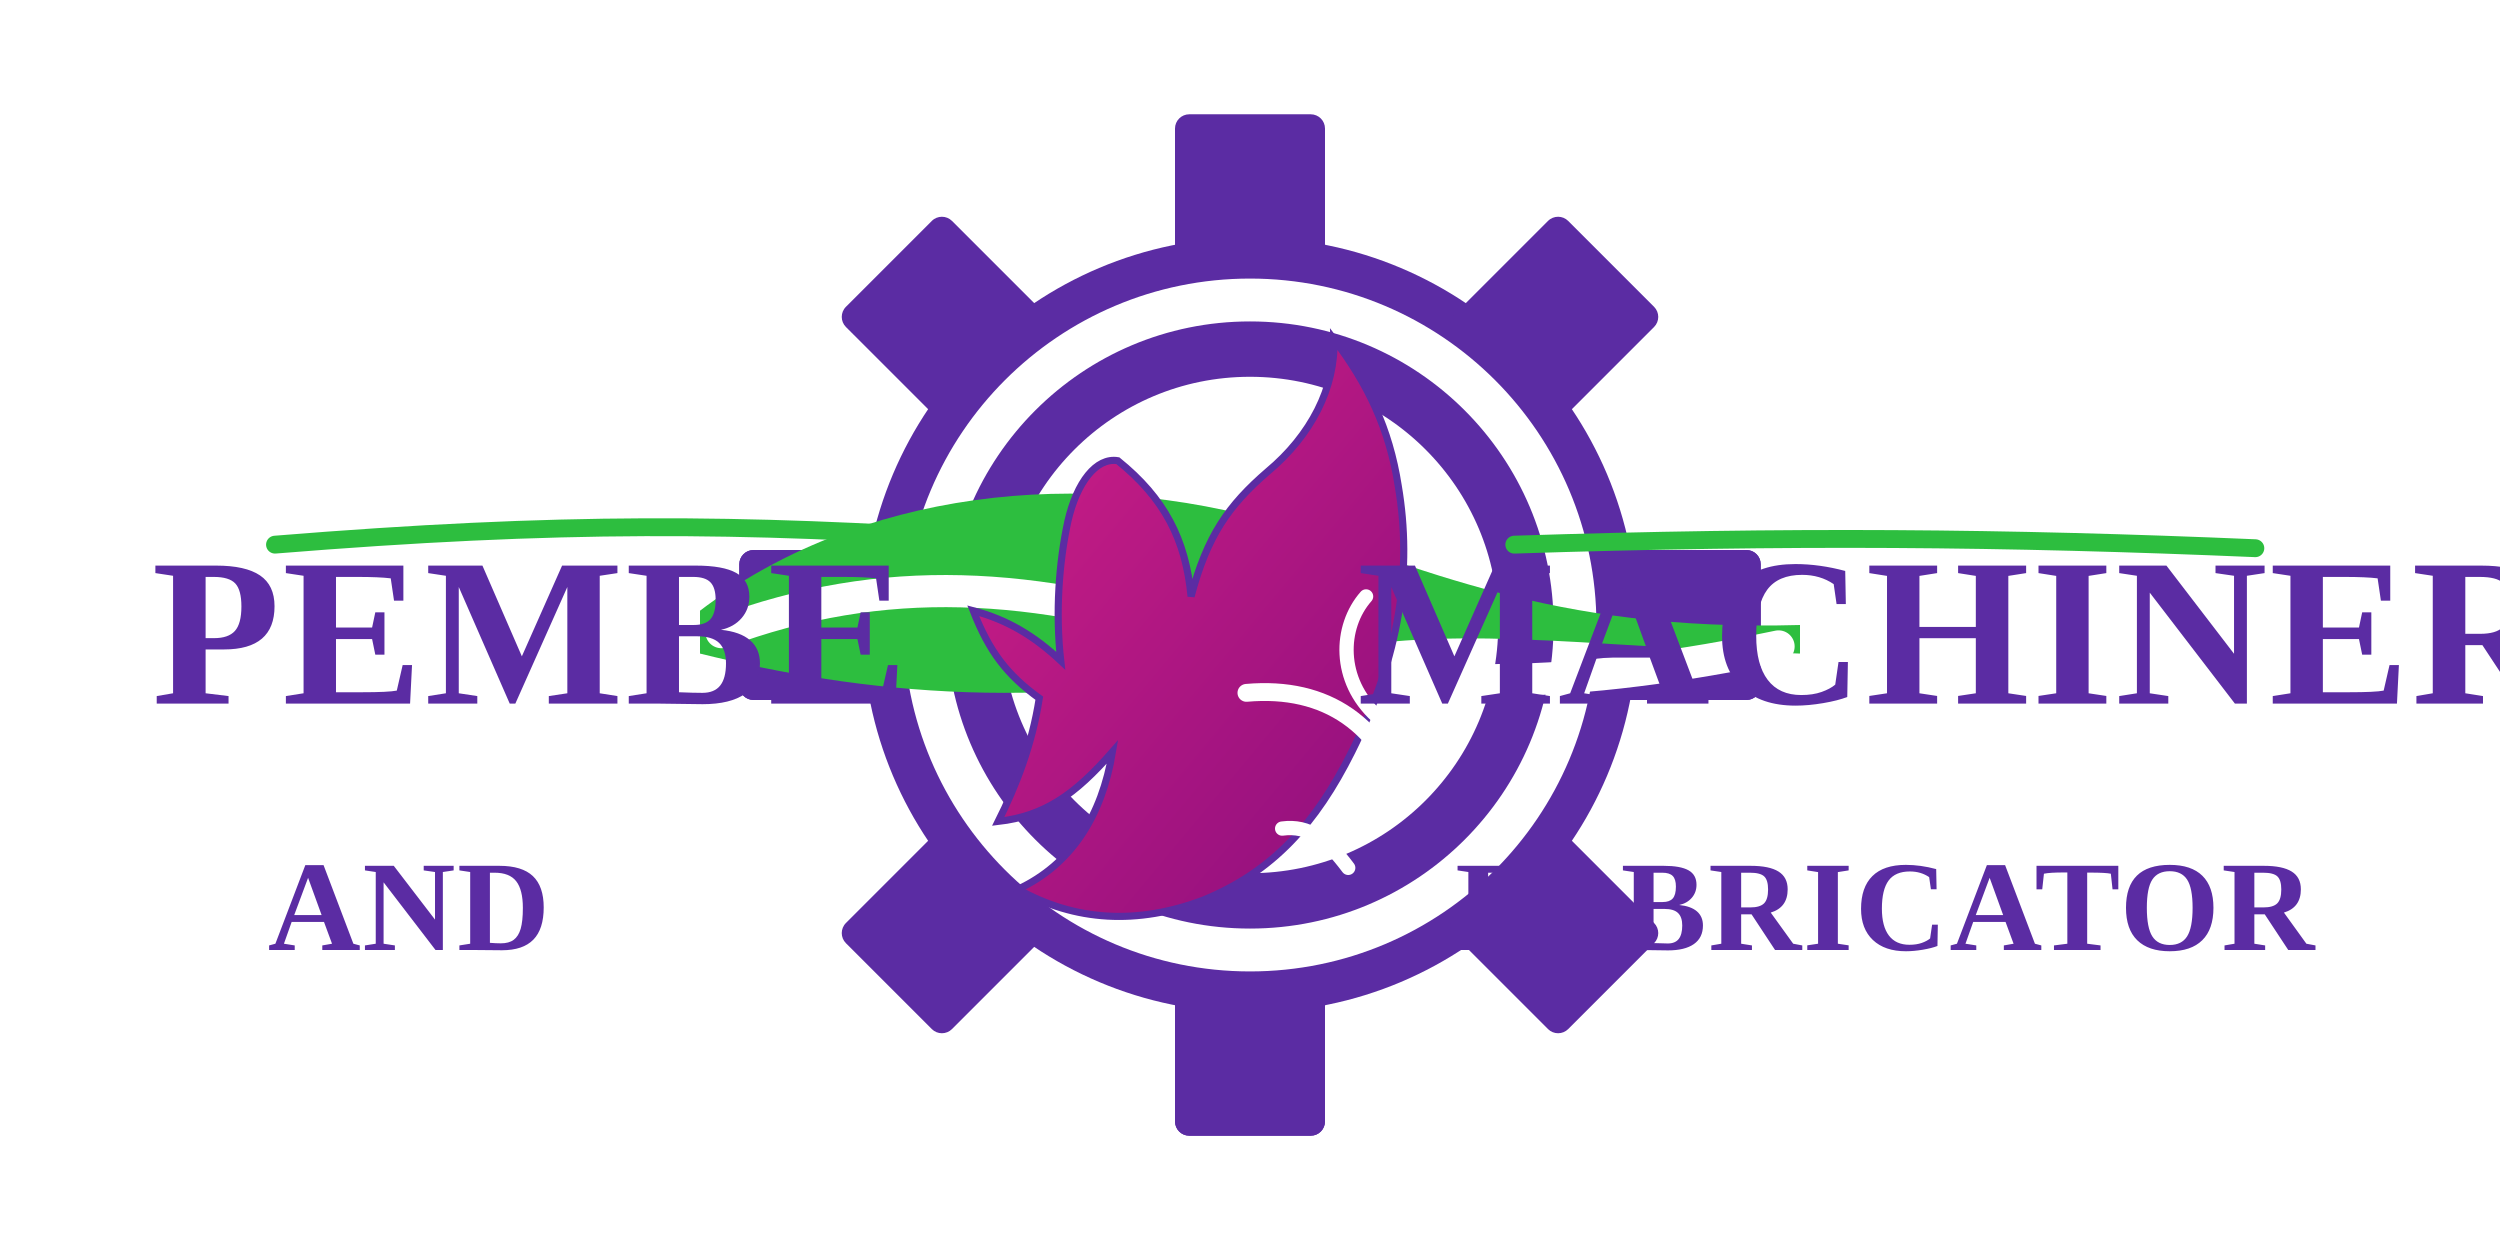
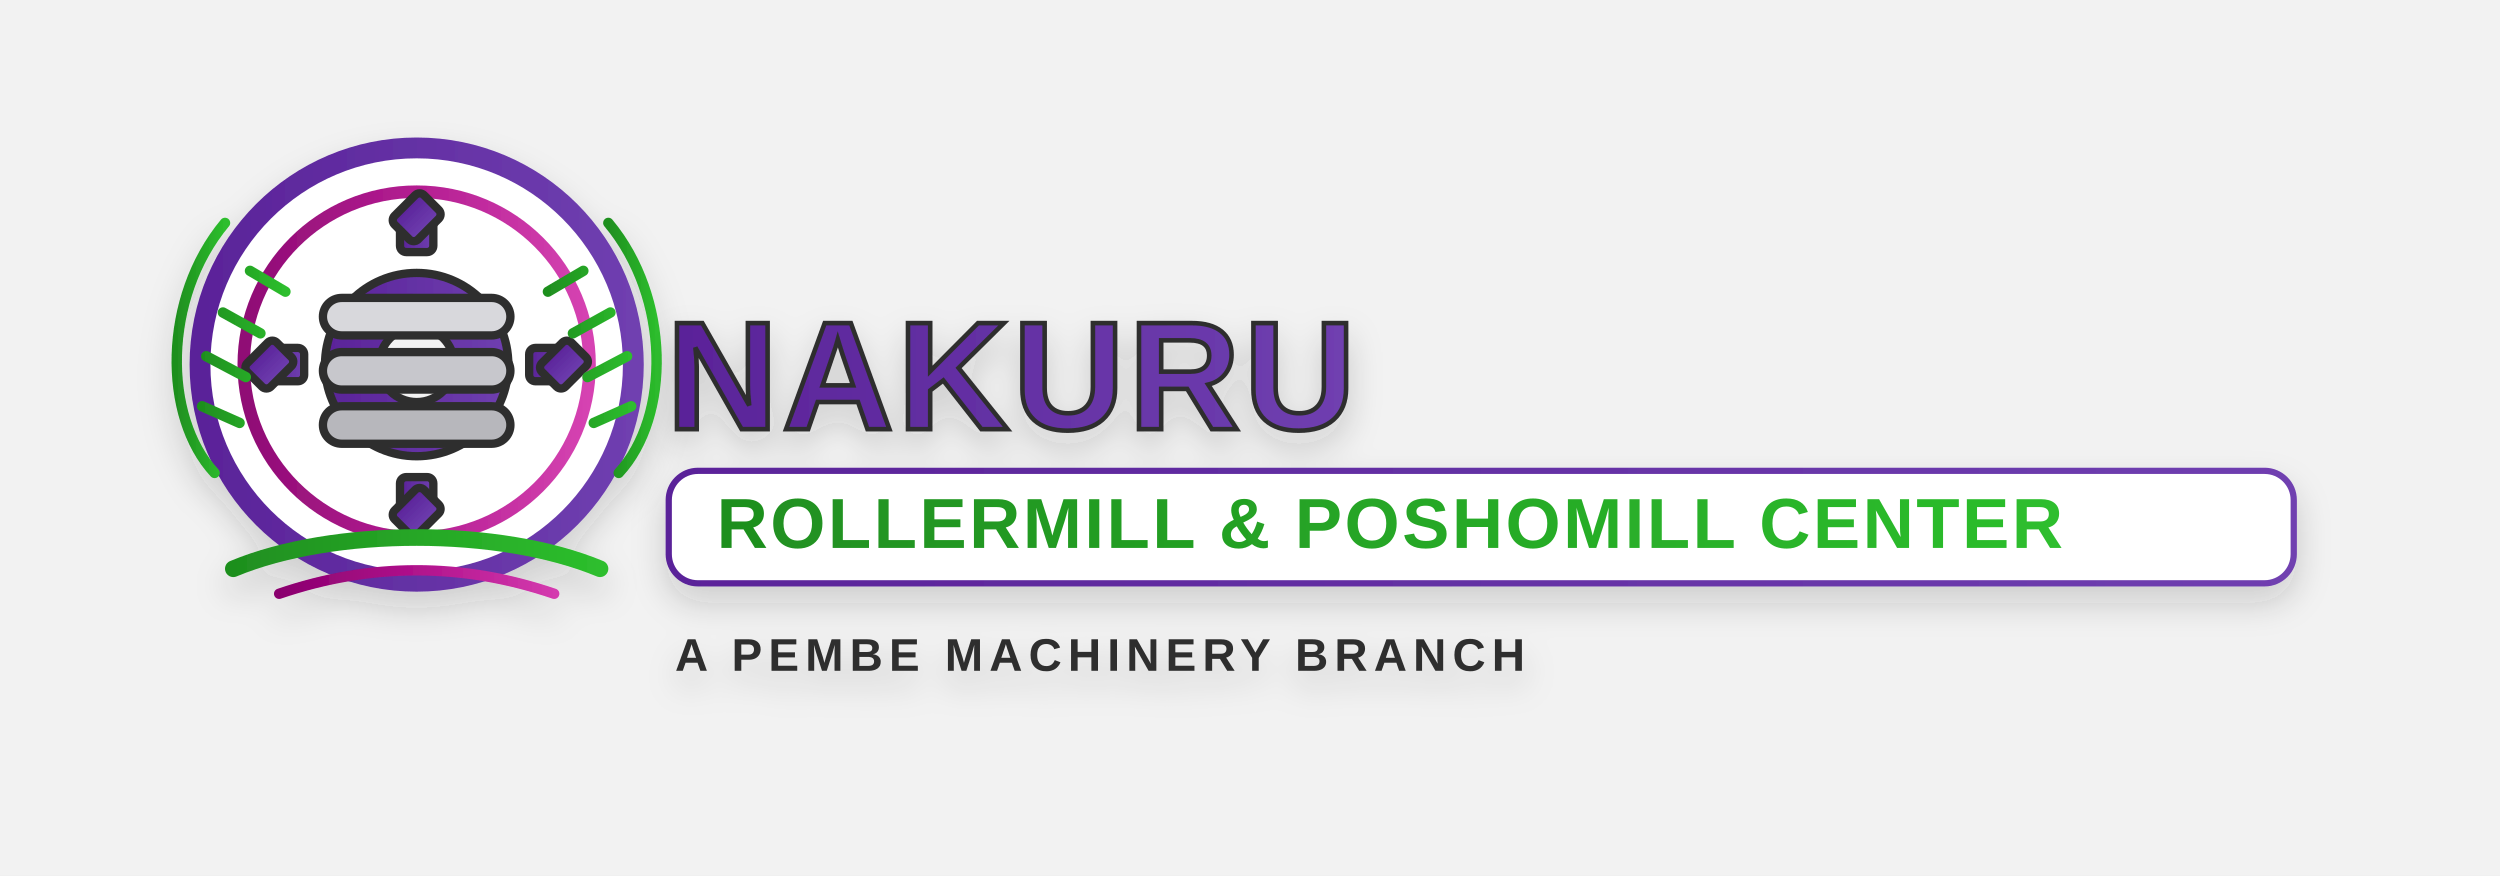
- <svg xmlns="http://www.w3.org/2000/svg" viewBox="0 0 1400 700" role="img" aria-labelledby="title desc">
+ <svg xmlns="http://www.w3.org/2000/svg" viewBox="0 0 1200 420" role="img" aria-labelledby="title desc">
  <defs>
-     <linearGradient id="gazelleGrad" x1="0" y1="0" x2="0.9" y2="1">
-       <stop offset="0%" stop-color="#d11f86" />
-       <stop offset="100%" stop-color="#8f0f7e" />
+     <linearGradient id="purpleGrad" x1="0" x2="1">
+       <stop offset="0%" stop-color="#5A2399" />
+       <stop offset="100%" stop-color="#6F3FB0" />
    </linearGradient>
+     <linearGradient id="magentaGrad" x1="0" x2="1">
+       <stop offset="0%" stop-color="#8A006E" />
+       <stop offset="50%" stop-color="#B0128C" />
+       <stop offset="100%" stop-color="#D43AAE" />
+     </linearGradient>
+     <linearGradient id="greenGrad" x1="0" x2="1">
+       <stop offset="0%" stop-color="#1F8F1F" />
+       <stop offset="100%" stop-color="#2DBE2D" />
+     </linearGradient>
+     <filter id="softShadow" x="-20%" y="-20%" width="140%" height="160%">
+       <feDropShadow dx="0" dy="8" stdDeviation="8" flood-color="#2E2E2E" flood-opacity=".18" />
+     </filter>
    <style>
-       .brand { font-family: Georgia, "Times New Roman", serif; font-weight: 700; letter-spacing: 1px; }
-       .small { font-size: 72px; }
-       .big { font-size: 118px; }
+       .main{font-family: "Segoe UI", Arial, Helvetica, sans-serif; font-weight:800; letter-spacing:2px}
+       .sub{font-family: "Segoe UI", Arial, Helvetica, sans-serif; font-weight:700; letter-spacing:1.2px}
+       .tag{font-family: "Segoe UI", Arial, Helvetica, sans-serif; font-weight:600; letter-spacing:3px}
    </style>
  </defs>
-   <rect width="1400" height="700" fill="#ffffff" />
-   <g transform="translate(700 350)">
-     <circle r="178" fill="none" stroke="#5B2CA3" stroke-width="78" />
-     <g fill="#5B2CA3">
-       <rect x="-42" y="-286" width="84" height="90" rx="8" />
-       <rect x="-42" y="196" width="84" height="90" rx="8" />
-       <rect x="-286" y="-42" width="90" height="84" rx="8" />
-       <rect x="196" y="-42" width="90" height="84" rx="8" />
-       <rect x="-42" y="-286" width="84" height="90" rx="8" transform="rotate(45)" />
-       <rect x="-42" y="-286" width="84" height="90" rx="8" transform="rotate(90)" />
-       <rect x="-42" y="-286" width="84" height="90" rx="8" transform="rotate(135)" />
-       <rect x="-42" y="-286" width="84" height="90" rx="8" transform="rotate(180)" />
-       <rect x="-42" y="-286" width="84" height="90" rx="8" transform="rotate(225)" />
-       <rect x="-42" y="-286" width="84" height="90" rx="8" transform="rotate(270)" />
-       <rect x="-42" y="-286" width="84" height="90" rx="8" transform="rotate(315)" />
+   <rect width="1200" height="420" fill="#F2F2F2" />
+   <g transform="translate(70 45)" filter="url(#softShadow)">
+     <circle cx="130" cy="130" r="104" fill="white" stroke="url(#purpleGrad)" stroke-width="10" />
+     <circle cx="130" cy="130" r="83" fill="none" stroke="url(#magentaGrad)" stroke-width="6" opacity=".95" />
+     <g transform="translate(130 130)">
+       <g fill="url(#purpleGrad)" stroke="#2E2E2E" stroke-width="4">
+         <circle r="44" />
+         <rect x="-8" y="-74" width="16" height="20" rx="3" />
+         <rect x="-8" y="54" width="16" height="20" rx="3" />
+         <rect x="54" y="-8" width="20" height="16" rx="3" />
+         <rect x="-74" y="-8" width="20" height="16" rx="3" />
+         <rect x="42" y="-60" width="16" height="20" rx="3" transform="rotate(45)" />
+         <rect x="42" y="40" width="16" height="20" rx="3" transform="rotate(45)" />
+         <rect x="-58" y="40" width="16" height="20" rx="3" transform="rotate(45)" />
+         <rect x="-58" y="-60" width="16" height="20" rx="3" transform="rotate(45)" />
+       </g>
+       <circle r="18" fill="#F2F2F2" stroke="#2E2E2E" stroke-width="4" />
    </g>
-     <circle r="182" fill="none" stroke="#ffffff" stroke-width="24" />
-     <path d="M-308 -8 C-220 -75, -95 -90, 18 -56 C95 -34, 166 4, 308 0              L308 16 C180 12, 110 -2, 25 18 C-110 51, -219 38, -308 16 Z" fill="#2DBE3F" />
-     <path d="M-296 4 C-205 -30, -120 -24, -22 7 C86 42, 190 34, 296 12" fill="none" stroke="#ffffff" stroke-width="18" stroke-linecap="round" />
-     <g transform="translate(0 12)">
-       <path d="M-74 -104                C-48 -83, -36 -60, -33 -28                C-24 -62, -12 -79, 10 -98                C34 -118, 48 -145, 47 -172                C66 -147, 78 -122, 83 -90                C91 -43, 84 5, 57 59                C37 99, 13 126, -26 142                C-63 156, -98 154, -130 136                C-100 122, -83 95, -77 59                C-98 83, -115 95, -141 98                C-131 78, -122 55, -118 29                C-136 16, -146 3, -155 -20                C-136 -15, -121 -6, -106 8                C-109 -19, -107 -47, -102 -70                C-97 -92, -86 -106, -74 -104 Z" fill="url(#gazelleGrad)" stroke="#5B2CA3" stroke-width="4" />
-       <path d="M-2 26 C43 22, 74 44, 88 88" fill="none" stroke="#ffffff" stroke-width="10" stroke-linecap="round" />
-       <path d="M65 -28 C50 -11, 49 19, 71 39" fill="none" stroke="#ffffff" stroke-width="8" stroke-linecap="round" />
-       <path d="M18 102 C33 100, 43 108, 55 124" fill="none" stroke="#ffffff" stroke-width="8" stroke-linecap="round" />
+     <g transform="translate(85 98)" stroke="#2E2E2E" stroke-width="4">
+       <rect x="0" y="0" width="90" height="18" rx="9" fill="#d8d8dc" />
+       <rect x="0" y="26" width="90" height="18" rx="9" fill="#c7c7cc" />
+       <rect x="0" y="52" width="90" height="18" rx="9" fill="#b7b7bc" />
    </g>
+     <g stroke="url(#greenGrad)" fill="none" stroke-width="5" stroke-linecap="round">
+       <path d="M33 182 C8 155, 8 98, 38 62" />
+       <path d="M227 182 C252 155, 252 98, 222 62" />
+       <path d="M45 158 l-18 -8 M48 136 l-19 -10 M55 115 l-18 -10 M67 95 l-17 -10" />
+       <path d="M215 158 l18 -8 M212 136 l19 -10 M205 115 l18 -10 M193 95 l17 -10" />
+     </g>
+     <path d="M42 228 C90 208, 170 208, 218 228" fill="none" stroke="url(#greenGrad)" stroke-width="8" stroke-linecap="round" />
+     <path d="M64 240 C108 225, 152 225, 196 240" fill="none" stroke="url(#magentaGrad)" stroke-width="5" stroke-linecap="round" />
  </g>
-   <text x="85" y="394" class="brand big" fill="#5B2CA3">PEMBE</text>
-   <text x="760" y="394" class="brand big" fill="#5B2CA3">MACHINERY</text>
-   <text x="150" y="532" class="brand small" fill="#5B2CA3">AND</text>
-   <text x="815" y="532" class="brand small" fill="#5B2CA3">FABRICATOR</text>
-   <path d="M154 305 C314 292, 414 293, 552 302" stroke="#2DBE3F" stroke-width="10" fill="none" stroke-linecap="round" />
-   <path d="M848 305 C1002 300, 1122 301, 1263 307" stroke="#2DBE3F" stroke-width="10" fill="none" stroke-linecap="round" />
+   <g transform="translate(320 118)" filter="url(#softShadow)">
+     <text class="main" x="0" y="88" font-size="74" fill="url(#purpleGrad)" stroke="#2E2E2E" stroke-width="2.2">NAKURU</text>
+     <rect x="1" y="108" width="780" height="54" rx="14" fill="#ffffff" stroke="url(#purpleGrad)" stroke-width="3" />
+     <text class="sub" x="24" y="145" font-size="34" fill="url(#greenGrad)">ROLLERMILL &amp; POSHOMILL CENTER</text>
+     <text class="tag" x="4" y="204" font-size="22" fill="#2E2E2E">A PEMBE MACHINERY BRANCH</text>
+     <line x1="0" y1="218" x2="785" y2="218" stroke="url(#magentaGrad)" stroke-width="4" stroke-linecap="round" />
+   </g>
</svg>
